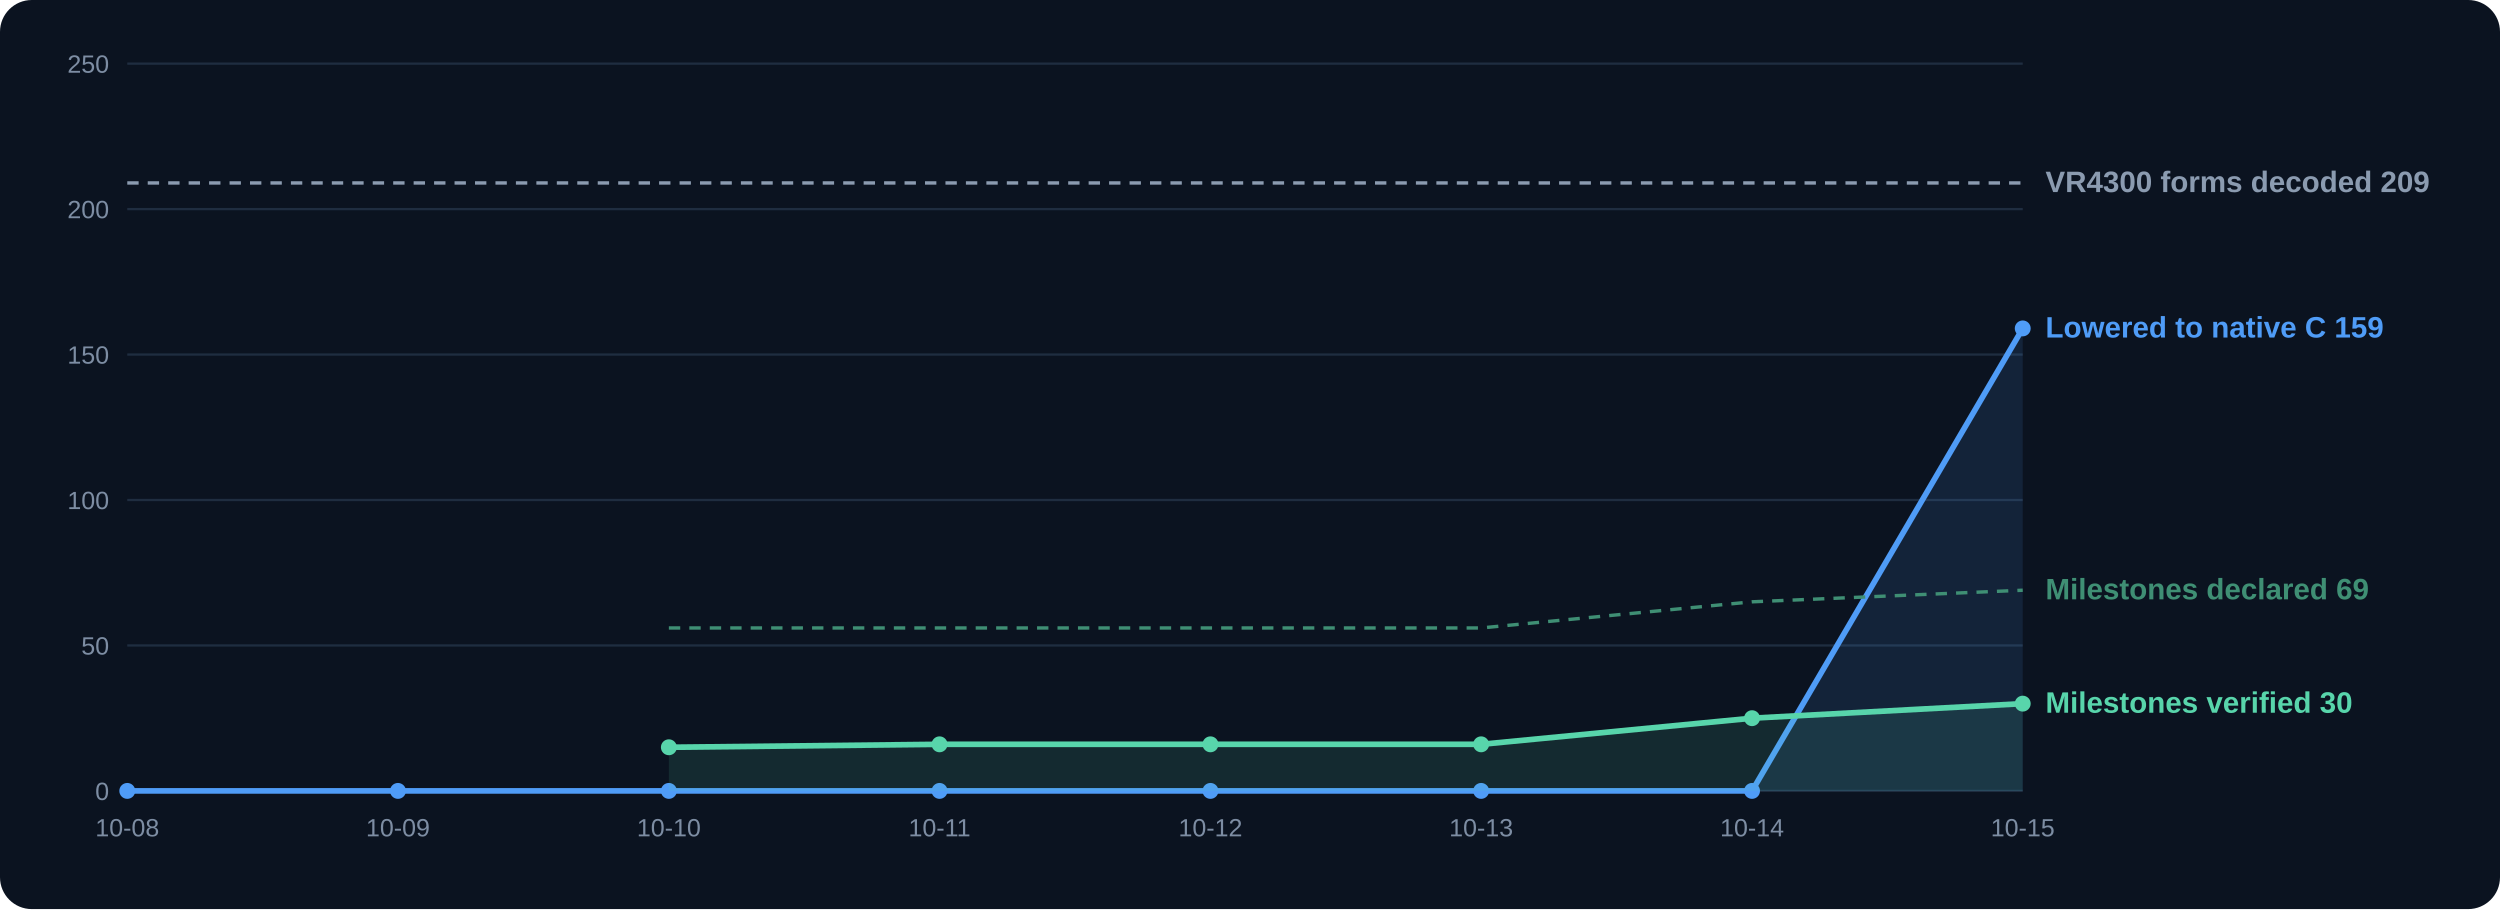
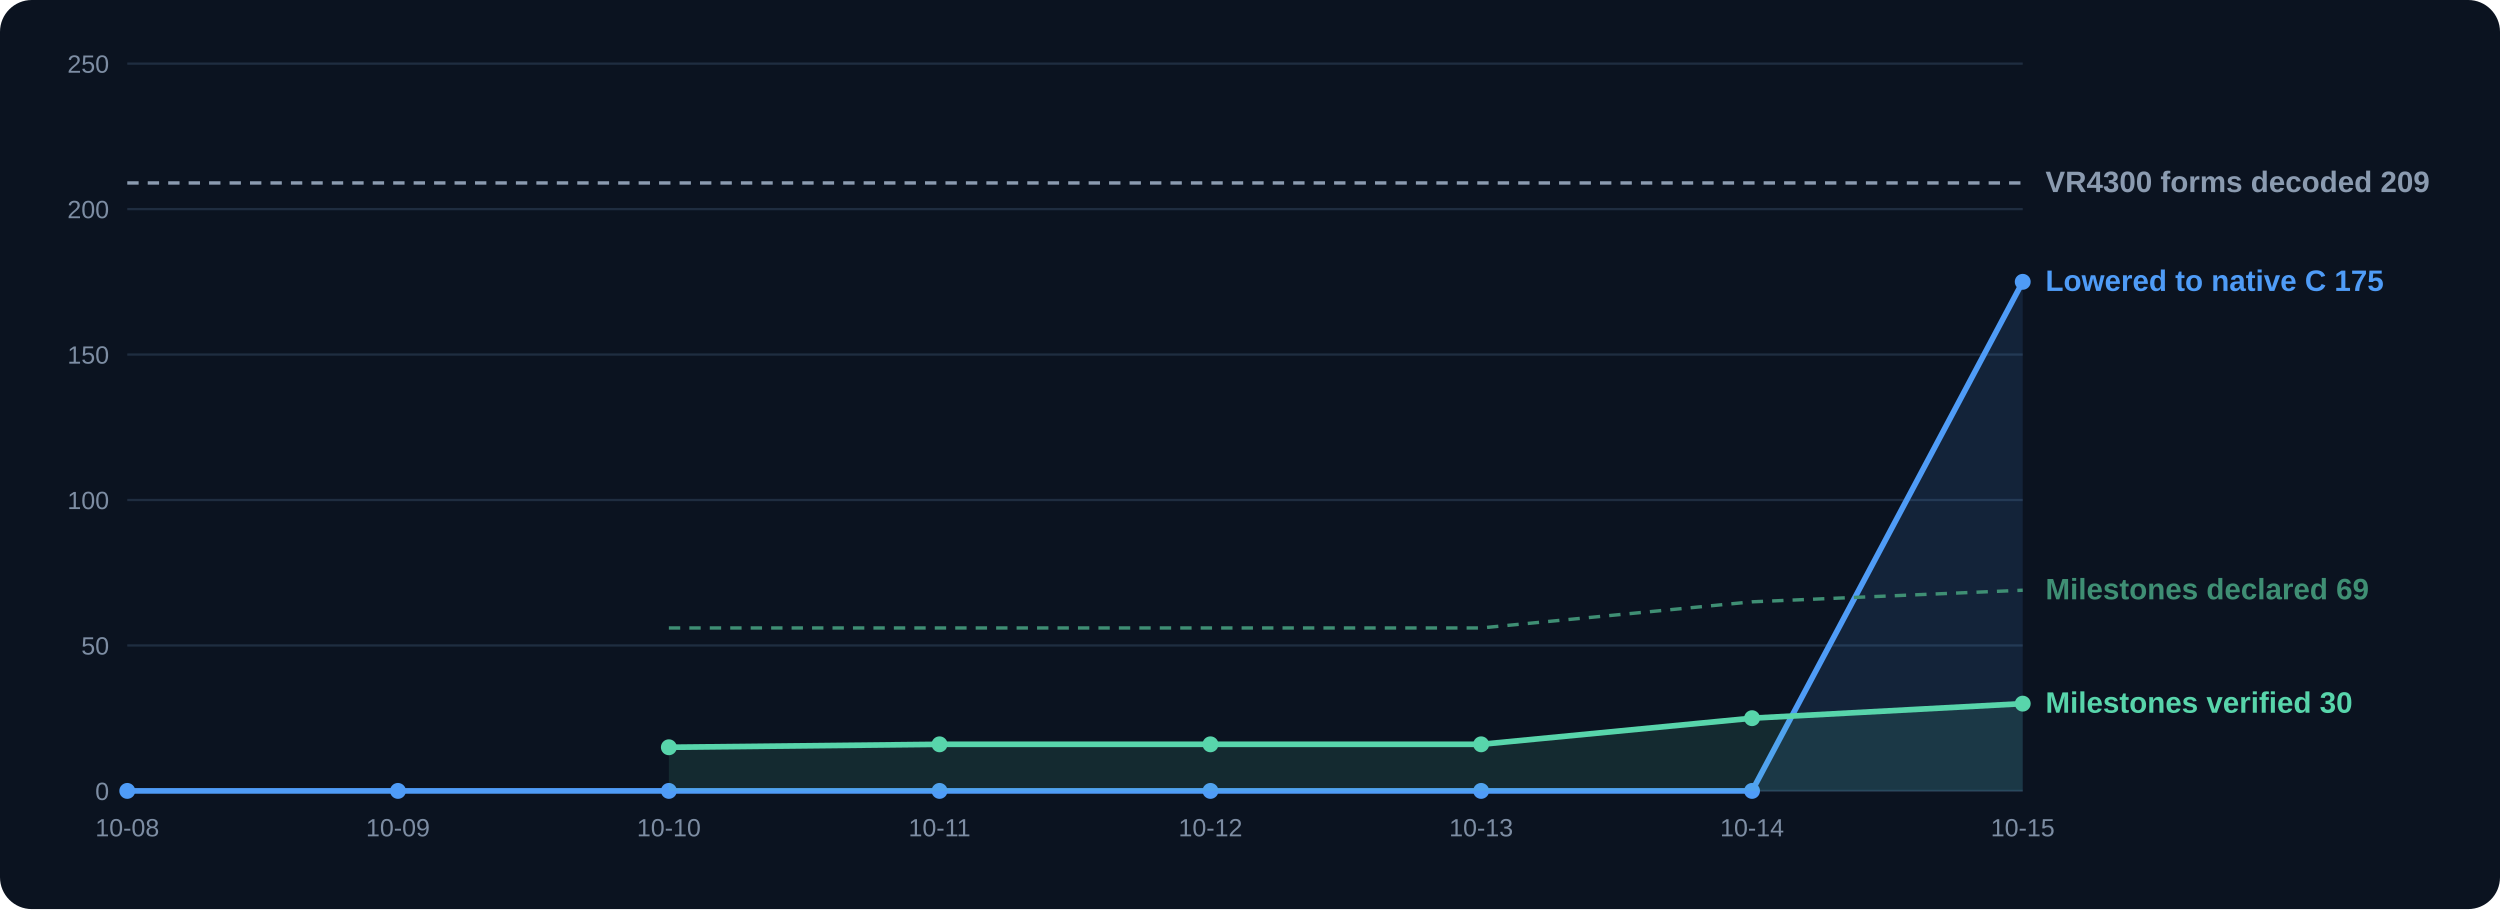
<svg xmlns="http://www.w3.org/2000/svg" viewBox="0 0 1100 400" width="1100" height="400" role="img" aria-labelledby="t d">
  <rect width="1100" height="400" rx="14" fill="#0b1320" />
  <line x1="56" x2="890" y1="348.0" y2="348.0" stroke="#1f2d40" />
  <text x="48" y="352.0" fill="#7d8da3" font-size="11" font-family="Segoe UI,Arial,sans-serif" text-anchor="end">0</text>
  <line x1="56" x2="890" y1="284.0" y2="284.0" stroke="#1f2d40" />
  <text x="48" y="288.0" fill="#7d8da3" font-size="11" font-family="Segoe UI,Arial,sans-serif" text-anchor="end">50</text>
  <line x1="56" x2="890" y1="220.0" y2="220.0" stroke="#1f2d40" />
  <text x="48" y="224.0" fill="#7d8da3" font-size="11" font-family="Segoe UI,Arial,sans-serif" text-anchor="end">100</text>
  <line x1="56" x2="890" y1="156.0" y2="156.0" stroke="#1f2d40" />
  <text x="48" y="160.0" fill="#7d8da3" font-size="11" font-family="Segoe UI,Arial,sans-serif" text-anchor="end">150</text>
  <line x1="56" x2="890" y1="92.0" y2="92.0" stroke="#1f2d40" />
  <text x="48" y="96.0" fill="#7d8da3" font-size="11" font-family="Segoe UI,Arial,sans-serif" text-anchor="end">200</text>
  <line x1="56" x2="890" y1="28.0" y2="28.0" stroke="#1f2d40" />
  <text x="48" y="32.0" fill="#7d8da3" font-size="11" font-family="Segoe UI,Arial,sans-serif" text-anchor="end">250</text>
  <text x="56.0" y="368" fill="#7d8da3" font-size="11" font-family="Segoe UI,Arial,sans-serif" text-anchor="middle">10-08</text>
  <text x="175.1" y="368" fill="#7d8da3" font-size="11" font-family="Segoe UI,Arial,sans-serif" text-anchor="middle">10-09</text>
  <text x="294.3" y="368" fill="#7d8da3" font-size="11" font-family="Segoe UI,Arial,sans-serif" text-anchor="middle">10-10</text>
  <text x="413.4" y="368" fill="#7d8da3" font-size="11" font-family="Segoe UI,Arial,sans-serif" text-anchor="middle">10-11</text>
  <text x="532.6" y="368" fill="#7d8da3" font-size="11" font-family="Segoe UI,Arial,sans-serif" text-anchor="middle">10-12</text>
  <text x="651.7" y="368" fill="#7d8da3" font-size="11" font-family="Segoe UI,Arial,sans-serif" text-anchor="middle">10-13</text>
  <text x="770.9" y="368" fill="#7d8da3" font-size="11" font-family="Segoe UI,Arial,sans-serif" text-anchor="middle">10-14</text>
  <text x="890.0" y="368" fill="#7d8da3" font-size="11" font-family="Segoe UI,Arial,sans-serif" text-anchor="middle">10-15</text>
  <path d="M56.0,80.5 L175.1,80.5 L294.3,80.5 L413.4,80.5 L532.6,80.5 L651.7,80.5 L770.9,80.5 L890.0,80.5" fill="none" stroke="#8b9bb0" stroke-width="1.5" stroke-dasharray="5 4" />
-   <path d="M56.0,348.0 L175.1,348.0 L294.3,348.0 L413.4,348.0 L532.6,348.0 L651.7,348.0 L770.9,348.0 L890.0,144.5 L890.0,348.0 L56.0,348.0 Z" fill="#4f9cf7" fill-opacity="0.12" />
-   <path d="M56.0,348.0 L175.1,348.0 L294.3,348.0 L413.4,348.0 L532.6,348.0 L651.7,348.0 L770.9,348.0 L890.0,144.5" fill="none" stroke="#4f9cf7" stroke-width="2.5" />
+   <path d="M56.0,348.0 L175.1,348.0 L294.3,348.0 L413.4,348.0 L532.6,348.0 L651.7,348.0 L770.9,348.0 L890.0,124.0 L890.0,348.0 L56.0,348.0 Z" fill="#4f9cf7" fill-opacity="0.12" />
+   <path d="M56.0,348.0 L175.1,348.0 L294.3,348.0 L413.4,348.0 L532.6,348.0 L651.7,348.0 L770.9,348.0 L890.0,124.0" fill="none" stroke="#4f9cf7" stroke-width="2.5" />
  <circle cx="56.0" cy="348.0" r="3.5" fill="#4f9cf7" />
  <circle cx="175.1" cy="348.0" r="3.5" fill="#4f9cf7" />
  <circle cx="294.3" cy="348.0" r="3.5" fill="#4f9cf7" />
  <circle cx="413.4" cy="348.0" r="3.5" fill="#4f9cf7" />
  <circle cx="532.6" cy="348.0" r="3.5" fill="#4f9cf7" />
  <circle cx="651.7" cy="348.0" r="3.5" fill="#4f9cf7" />
  <circle cx="770.9" cy="348.0" r="3.5" fill="#4f9cf7" />
-   <circle cx="890.0" cy="144.5" r="3.5" fill="#4f9cf7" />
+   <circle cx="890.0" cy="124.0" r="3.5" fill="#4f9cf7" />
  <path d="M294.3,276.3 L413.4,276.3 L532.6,276.3 L651.7,276.3 L770.9,264.8 L890.0,259.7" fill="none" stroke="#3f8f74" stroke-width="1.5" stroke-dasharray="5 4" />
  <path d="M294.3,328.8 L413.4,327.5 L532.6,327.5 L651.7,327.5 L770.9,316.0 L890.0,309.6 L890.0,348.0 L294.3,348.0 Z" fill="#58d5ab" fill-opacity="0.12" />
  <path d="M294.3,328.8 L413.4,327.5 L532.6,327.5 L651.7,327.5 L770.9,316.0 L890.0,309.6" fill="none" stroke="#58d5ab" stroke-width="2.5" />
  <circle cx="294.3" cy="328.8" r="3.5" fill="#58d5ab" />
  <circle cx="413.4" cy="327.5" r="3.5" fill="#58d5ab" />
  <circle cx="532.6" cy="327.5" r="3.5" fill="#58d5ab" />
  <circle cx="651.7" cy="327.5" r="3.5" fill="#58d5ab" />
  <circle cx="770.9" cy="316.0" r="3.5" fill="#58d5ab" />
  <circle cx="890.0" cy="309.6" r="3.5" fill="#58d5ab" />
  <text x="900" y="84.5" fill="#8b9bb0" font-size="13" font-weight="600" font-family="Segoe UI,Arial,sans-serif">VR4300 forms decoded 209</text>
-   <text x="900" y="148.5" fill="#4f9cf7" font-size="13" font-weight="600" font-family="Segoe UI,Arial,sans-serif">Lowered to native C 159</text>
+   <text x="900" y="128.0" fill="#4f9cf7" font-size="13" font-weight="600" font-family="Segoe UI,Arial,sans-serif">Lowered to native C 175</text>
  <text x="900" y="263.7" fill="#3f8f74" font-size="13" font-weight="600" font-family="Segoe UI,Arial,sans-serif">Milestones declared 69</text>
  <text x="900" y="313.6" fill="#58d5ab" font-size="13" font-weight="600" font-family="Segoe UI,Arial,sans-serif">Milestones verified 30</text>
</svg>
